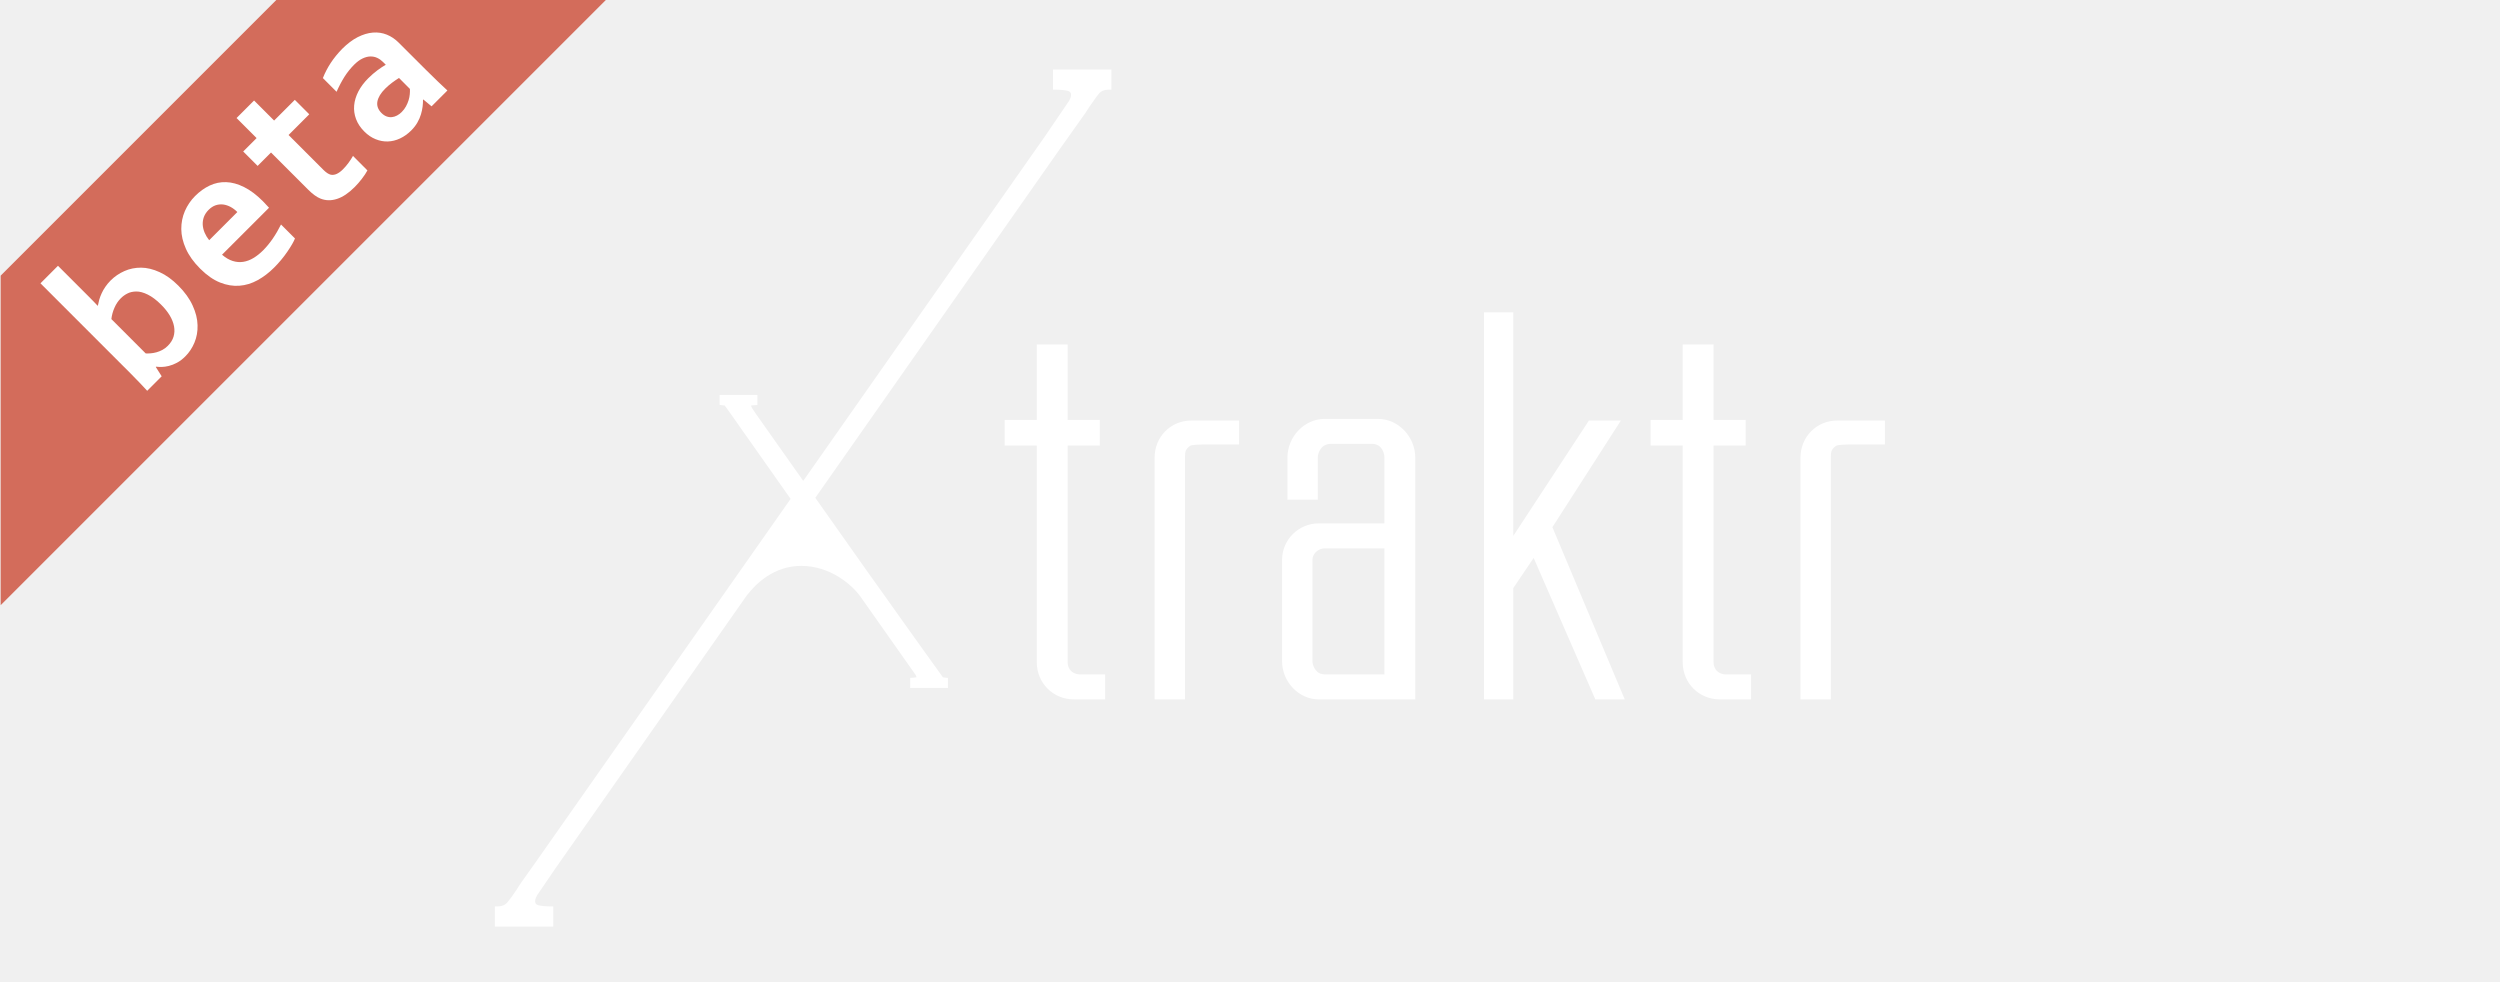
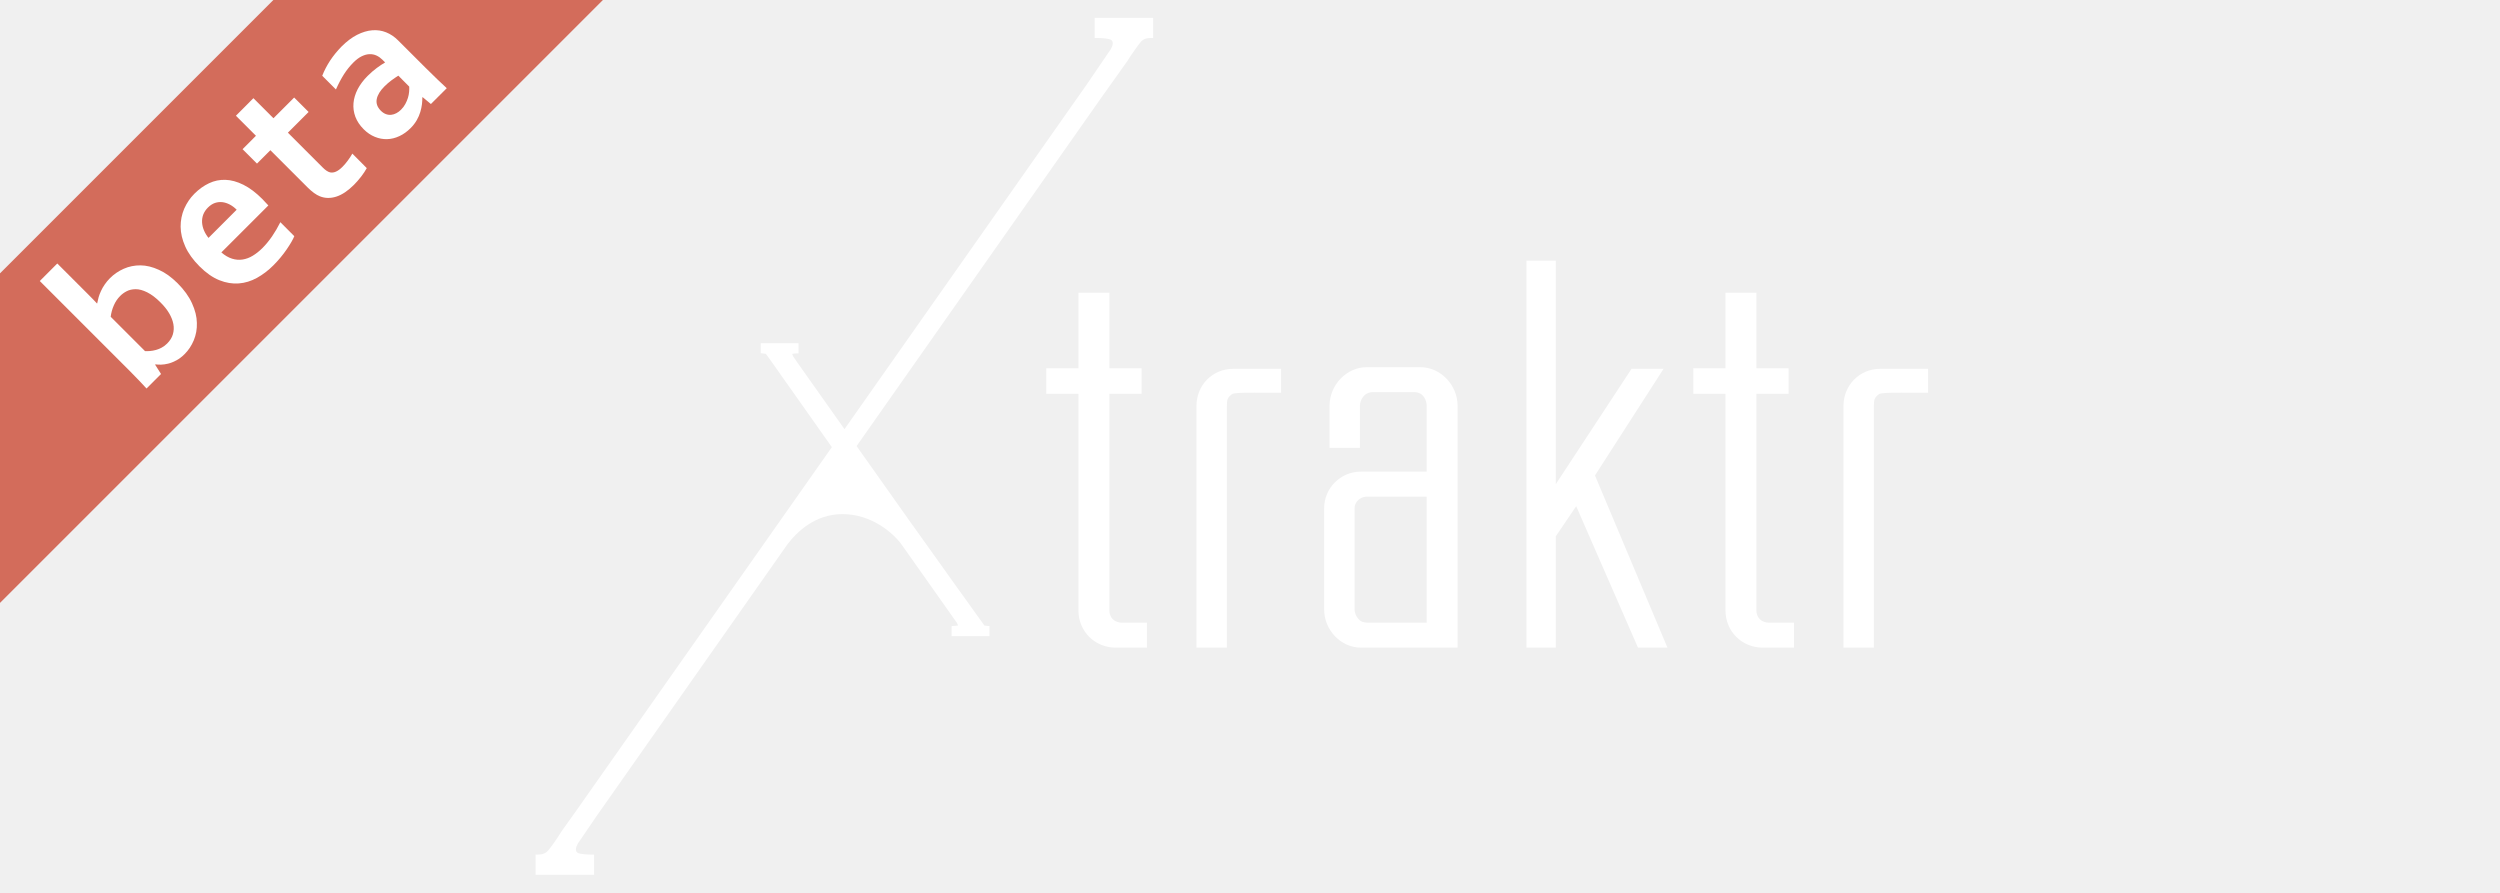
- <svg xmlns="http://www.w3.org/2000/svg" version="1.1" id="Layer_1" x="0px" y="0px" width="140.037px" height="55px" viewBox="124 -6 140.037 55" enable-background="new 124 -6 140.037 55" xml:space="preserve">
+ <svg xmlns="http://www.w3.org/2000/svg" version="1.1" id="Layer_1" x="0px" y="0px" width="140.037px" height="50px" viewBox="0 2.5 140.037 50" enable-background="new 0 2.5 140.037 50" xml:space="preserve">
  <g>
    <g>
-       <path fill="#FFFFFF" d="M184.233,31.729c-0.264-0.088-0.428-0.332-0.428-0.633v-12.14h1.801v-1.432h-1.801v-4.229h-1.73v4.229    h-1.799v1.432h1.799v12.14c0,1.166,0.914,2.08,2.08,2.08h1.75v-1.4h-1.449C184.378,31.775,184.321,31.758,184.233,31.729z" />
-       <path fill="#FFFFFF" d="M188.675,19.635v13.541h1.701V19.635c0-0.367,0.039-0.464,0.271-0.648c0.092-0.08,0.444-0.092,1.254-0.092    l1.504,0.002v-1.34h-2.681C189.575,17.557,188.675,18.469,188.675,19.635z" />
-       <path fill="#FFFFFF" d="M201.196,17.465h-3c-1.129,0-2.08,0.993-2.08,2.17v2.352h1.699v-2.352c0-0.312,0.205-0.638,0.463-0.724    c0.078-0.025,0.14-0.048,0.217-0.048h2.4c0.077,0,0.141,0.021,0.221,0.049c0.244,0.08,0.431,0.393,0.431,0.723v3.682h-3.681    c-1.131,0-2.051,0.918-2.051,2.048v5.67c0,1.16,0.938,2.141,2.051,2.141h5.41v-13.54    C203.276,18.459,202.323,17.465,201.196,17.465z M197.517,25.365c0-0.307,0.225-0.527,0.467-0.611    c0.086-0.023,0.144-0.037,0.213-0.037h3.351v7.059h-3.351c-0.069,0-0.129-0.016-0.244-0.045c-0.231-0.084-0.436-0.41-0.436-0.693    V25.365z" />
-       <polygon fill="#FFFFFF" points="214.793,17.557 213.002,17.557 208.767,24.018 208.767,11.497 207.127,11.497 207.127,33.176     208.767,33.176 208.767,26.941 209.907,25.252 213.362,33.176 215.01,33.176 210.957,23.53   " />
-       <path fill="#FFFFFF" d="M220.413,31.729c-0.264-0.088-0.428-0.332-0.428-0.633v-12.14h1.799v-1.432h-1.799v-4.229h-1.729v4.229    h-1.799v1.432h1.799v12.14c0,1.166,0.914,2.08,2.08,2.08h1.75v-1.4h-1.449C220.557,31.775,220.502,31.758,220.413,31.729z" />
-       <path fill="#FFFFFF" d="M226.905,17.557c-1.149,0-2.051,0.912-2.051,2.078v13.541h1.7V19.635c0-0.367,0.039-0.464,0.271-0.648    c0.092-0.08,0.445-0.092,1.254-0.092l1.504,0.002v-1.34H226.905z" />
+       <path fill="#FFFFFF" d="M62.571,37.329c-0.265-0.088-0.429-0.332-0.429-0.633V24.559h1.804v-1.432h-1.804v-4.229h-1.733v4.229    h-1.802v1.432h1.802v12.138c0,1.166,0.916,2.08,2.084,2.08h1.753v-1.4h-1.452C62.715,37.376,62.659,37.358,62.571,37.329z" />
+       <path fill="#FFFFFF" d="M67.02,25.237v13.539h1.704V25.237c0-0.367,0.039-0.464,0.272-0.648c0.092-0.08,0.444-0.092,1.256-0.092    l1.507,0.002V23.16h-2.687C67.922,23.16,67.02,24.071,67.02,25.237z" />
+       <path fill="#FFFFFF" d="M79.563,23.068h-3.005c-1.131,0-2.084,0.993-2.084,2.169v2.352h1.702v-2.352    c0-0.312,0.205-0.638,0.464-0.724c0.078-0.025,0.14-0.048,0.217-0.048h2.404c0.077,0,0.142,0.021,0.222,0.049    c0.244,0.08,0.432,0.393,0.432,0.723v3.681h-3.688c-1.133,0-2.055,0.919-2.055,2.049v5.669c0,1.16,0.939,2.141,2.055,2.141h5.42    V25.238C81.647,24.062,80.692,23.068,79.563,23.068z M75.877,30.967c0-0.308,0.227-0.527,0.468-0.611    c0.086-0.023,0.145-0.037,0.214-0.037h3.357v7.058h-3.357c-0.069,0-0.13-0.016-0.244-0.045c-0.231-0.084-0.438-0.41-0.438-0.693    V30.967L75.877,30.967z" />
+       <polygon fill="#FFFFFF" points="93.184,23.16 91.39,23.16 87.147,29.62 87.147,17.101 85.505,17.101 85.505,38.776 87.147,38.776     87.147,32.542 88.29,30.854 91.751,38.776 93.401,38.776 89.342,29.132   " />
+       <path fill="#FFFFFF" d="M98.814,37.329c-0.265-0.088-0.429-0.332-0.429-0.633V24.559h1.802v-1.432h-1.802v-4.229h-1.732v4.229    h-1.803v1.432h1.803v12.138c0,1.166,0.915,2.08,2.083,2.08h1.754v-1.4h-1.451C98.959,37.376,98.903,37.358,98.814,37.329z" />
+       <path fill="#FFFFFF" d="M105.317,23.16c-1.151,0-2.055,0.911-2.055,2.077v13.539h1.703V25.237c0-0.367,0.039-0.464,0.271-0.648    c0.092-0.08,0.446-0.092,1.256-0.092L108,24.5V23.16H105.317z" />
    </g>
-     <path fill="#FFFFFF" d="M182.983-2.107v1.129h0.125c0.371,0,0.596,0.042,0.697,0.067c0.096,0.024,0.154,0.071,0.178,0.141   c0.047,0.136-0.037,0.365-0.215,0.59l-1.242,1.826l-13.533,19.29l-2.648-3.75l-0.221-0.328c-0.047-0.097-0.056-0.133-0.059-0.137   c0.031-0.01,0.098-0.021,0.24-0.027l0.119-0.006v-0.567h-2.114v0.562l0.112,0.01c0.133,0.015,0.174,0.031,0.172,0.021   c0.053,0.064,0.41,0.568,0.759,1.064l-0.001,0.002l0.273,0.389c0.028,0.039,0.058,0.08,0.084,0.118l0.1,0.142v-0.001l2.477,3.517   L153.99,42.318l-0.817,1.15c-0.401,0.645-0.621,0.914-0.752,1.076c-0.127,0.154-0.314,0.229-0.576,0.229h-0.125v1.129h3.271v-1.129   h-0.125c-0.375,0-0.601-0.041-0.7-0.064c-0.097-0.025-0.154-0.07-0.178-0.143c-0.046-0.137,0.037-0.363,0.216-0.59l0.884-1.299   l10.732-15.309c0.527-0.689,1.538-1.67,3.061-1.67c1.629,0,2.83,1.055,3.297,1.693l3.105,4.406   c0.047,0.096,0.057,0.133,0.061,0.137c-0.047,0.014-0.129,0.023-0.242,0.029l-0.119,0.006v0.566h2.117v-0.562l-0.112-0.01   c-0.121-0.012-0.17-0.031-0.17-0.021c-0.162-0.211-2.665-3.725-3.983-5.578l-0.046-0.062h-0.001l-3.119-4.417l13.799-19.683h0.002   l1.33-1.875c0.078-0.125,0.145-0.227,0.209-0.325l0.389-0.554c0.061-0.079,0.115-0.147,0.156-0.198   c0.123-0.154,0.311-0.229,0.574-0.229h0.125v-1.128H182.983z" />
+     <path fill="#FFFFFF" d="M61.318,3.5v1.128h0.125c0.372,0,0.597,0.042,0.698,0.067c0.096,0.024,0.154,0.071,0.178,0.141   c0.047,0.136-0.037,0.365-0.215,0.59l-1.244,1.826L47.304,26.538l-2.653-3.749l-0.221-0.328c-0.047-0.097-0.057-0.133-0.059-0.137   c0.031-0.01,0.098-0.021,0.24-0.027l0.119-0.006v-0.567h-2.118v0.562l0.113,0.01c0.134,0.015,0.175,0.031,0.173,0.021   c0.053,0.064,0.41,0.568,0.759,1.064v0.002l0.273,0.389c0.028,0.039,0.058,0.08,0.084,0.118l0.101,0.142v-0.001l2.481,3.516   l-14.321,20.37l-0.819,1.148c-0.401,0.646-0.622,0.914-0.753,1.076c-0.127,0.153-0.315,0.229-0.578,0.229H30V51.5h3.277v-1.129   h-0.125c-0.375,0-0.603-0.041-0.701-0.064c-0.097-0.025-0.154-0.069-0.179-0.142c-0.045-0.137,0.037-0.363,0.217-0.59l0.885-1.301   l10.75-15.306c0.528-0.688,1.542-1.67,3.067-1.67c1.632,0,2.835,1.055,3.304,1.693l3.11,4.405c0.047,0.096,0.057,0.133,0.062,0.137   c-0.048,0.014-0.13,0.023-0.243,0.029l-0.119,0.006v0.566h2.121v-0.562l-0.113-0.01c-0.121-0.012-0.17-0.031-0.17-0.021   c-0.161-0.211-2.668-3.724-3.989-5.577l-0.046-0.062h-0.001l-3.125-4.415L61.804,7.808h0.002l1.333-1.875   c0.078-0.125,0.145-0.227,0.209-0.325l0.389-0.554c0.062-0.079,0.116-0.147,0.157-0.198c0.123-0.154,0.312-0.229,0.575-0.229h0.125   V3.5H61.318z" />
  </g>
-   <polygon fill="#D36C5B" points="157.954,-6.017 124.037,27.9 124.037,9.441 139.495,-6.017 " />
+   <polygon fill="#D36C5B" points="33.917,2.354 0,36.271 0,17.812 15.458,2.354 " />
  <g>
    <g>
-       <path fill="#FFFFFF" d="M133.987,9.998c0.362,0.362,0.631,0.734,0.805,1.119c0.175,0.384,0.267,0.75,0.274,1.099    c0.011,0.351-0.049,0.675-0.174,0.976c-0.125,0.299-0.297,0.558-0.512,0.771c-0.152,0.152-0.308,0.271-0.467,0.355    c-0.158,0.084-0.311,0.145-0.457,0.18s-0.279,0.055-0.402,0.057c-0.123,0-0.228-0.004-0.31-0.016l-0.017,0.018l0.33,0.521    l-0.812,0.813c-0.112-0.125-0.254-0.277-0.426-0.455c-0.173-0.182-0.336-0.35-0.493-0.506l-5.059-5.06l0.98-0.982l1.67,1.67    c0.119,0.118,0.229,0.229,0.328,0.332c0.1,0.102,0.175,0.182,0.227,0.239l0.01-0.008c0.02-0.106,0.046-0.219,0.078-0.335    c0.033-0.116,0.078-0.235,0.134-0.356c0.055-0.121,0.123-0.242,0.207-0.363c0.082-0.122,0.18-0.239,0.293-0.354    c0.225-0.224,0.481-0.399,0.774-0.529s0.605-0.193,0.938-0.191c0.331,0.003,0.676,0.087,1.033,0.251    C133.301,9.406,133.646,9.658,133.987,9.998z M133.021,11.062c-0.25-0.251-0.498-0.438-0.738-0.558    c-0.242-0.12-0.459-0.179-0.653-0.176c-0.192,0.003-0.358,0.041-0.497,0.114c-0.142,0.073-0.263,0.162-0.367,0.267    c-0.145,0.145-0.263,0.319-0.353,0.526c-0.092,0.208-0.149,0.42-0.175,0.638l1.923,1.924c0.082,0.004,0.177,0.004,0.28-0.006    c0.105-0.009,0.214-0.027,0.324-0.058c0.109-0.03,0.22-0.074,0.328-0.131c0.109-0.058,0.211-0.134,0.305-0.228    c0.16-0.16,0.269-0.332,0.324-0.518c0.055-0.186,0.064-0.375,0.027-0.576c-0.037-0.199-0.117-0.402-0.24-0.609    C133.387,11.467,133.225,11.264,133.021,11.062z" />
-       <path fill="#FFFFFF" d="M138.738,8.024c0.189-0.19,0.369-0.409,0.538-0.654c0.169-0.246,0.323-0.511,0.465-0.795l0.782,0.783    c-0.071,0.182-0.215,0.43-0.428,0.742c-0.213,0.312-0.459,0.608-0.742,0.891c-0.282,0.284-0.59,0.518-0.918,0.701    c-0.33,0.182-0.67,0.287-1.023,0.313c-0.354,0.027-0.716-0.031-1.087-0.18c-0.372-0.148-0.743-0.407-1.113-0.777    c-0.364-0.364-0.631-0.735-0.799-1.114c-0.169-0.378-0.255-0.746-0.258-1.103c-0.002-0.355,0.065-0.692,0.202-1.011    c0.14-0.318,0.328-0.598,0.572-0.841c0.254-0.254,0.527-0.449,0.818-0.586c0.291-0.138,0.598-0.201,0.92-0.19    c0.321,0.009,0.656,0.102,1.004,0.275s0.7,0.438,1.057,0.795c0.137,0.141,0.248,0.262,0.341,0.364l-2.632,2.631    c0.199,0.171,0.398,0.288,0.6,0.351c0.2,0.062,0.396,0.078,0.591,0.047s0.384-0.101,0.569-0.213    C138.385,8.34,138.562,8.198,138.738,8.024z M135.684,5.756c-0.125,0.125-0.211,0.259-0.264,0.4    c-0.051,0.143-0.072,0.288-0.064,0.438c0.01,0.149,0.046,0.297,0.108,0.443c0.063,0.147,0.147,0.286,0.253,0.419l1.578-1.579    c-0.119-0.119-0.246-0.215-0.383-0.288c-0.137-0.072-0.275-0.117-0.416-0.135c-0.143-0.016-0.281-0.001-0.419,0.045    C135.939,5.546,135.809,5.632,135.684,5.756z" />
-       <path fill="#FFFFFF" d="M144.581,3.546c-0.076,0.145-0.183,0.302-0.315,0.475s-0.269,0.324-0.4,0.458    c-0.336,0.337-0.666,0.559-0.99,0.663c-0.322,0.104-0.631,0.1-0.924-0.018c-0.209-0.083-0.439-0.25-0.691-0.501l-2.08-2.08    l-0.75,0.75l-0.808-0.808l0.75-0.75l-1.122-1.123l0.98-0.982l1.123,1.123l1.16-1.16l0.809,0.809l-1.16,1.16l1.951,1.951    c0.154,0.154,0.293,0.245,0.414,0.273c0.211,0.044,0.438-0.057,0.684-0.303c0.113-0.113,0.217-0.235,0.311-0.364    c0.095-0.13,0.179-0.259,0.25-0.385L144.581,3.546z" />
-       <path fill="#FFFFFF" d="M147.711-0.428l-0.017,0.017c0.003,0.113-0.005,0.239-0.021,0.377c-0.017,0.14-0.048,0.284-0.093,0.438    c-0.046,0.154-0.113,0.308-0.201,0.462c-0.089,0.154-0.203,0.302-0.344,0.443c-0.191,0.189-0.398,0.339-0.624,0.445    s-0.452,0.163-0.685,0.17c-0.229,0.008-0.459-0.034-0.686-0.127c-0.227-0.091-0.438-0.233-0.634-0.431    c-0.216-0.215-0.369-0.448-0.463-0.698c-0.093-0.25-0.128-0.505-0.105-0.765c0.023-0.26,0.103-0.52,0.234-0.777    c0.135-0.258,0.319-0.506,0.557-0.744c0.175-0.174,0.347-0.322,0.515-0.447c0.17-0.124,0.324-0.228,0.465-0.308l-0.161-0.161    c-0.095-0.094-0.2-0.168-0.319-0.224s-0.246-0.082-0.385-0.079c-0.139,0.002-0.284,0.041-0.438,0.114    c-0.154,0.073-0.312,0.19-0.476,0.354c-0.198,0.199-0.375,0.42-0.53,0.663c-0.154,0.244-0.304,0.525-0.447,0.847l-0.767-0.768    c0.113-0.29,0.261-0.572,0.438-0.845c0.18-0.273,0.394-0.536,0.639-0.788c0.292-0.292,0.585-0.513,0.876-0.661    c0.291-0.146,0.574-0.233,0.849-0.254c0.272-0.022,0.531,0.016,0.776,0.114c0.244,0.098,0.468,0.248,0.668,0.449l1.515,1.513    c0.265,0.265,0.494,0.49,0.69,0.675c0.194,0.185,0.371,0.349,0.524,0.493l-0.887,0.887L147.711-0.428z M146.35-1.633    c-0.117,0.072-0.244,0.16-0.385,0.263c-0.14,0.104-0.271,0.219-0.396,0.343c-0.24,0.239-0.384,0.478-0.429,0.712    c-0.043,0.234,0.033,0.449,0.229,0.646c0.092,0.091,0.187,0.155,0.286,0.191c0.099,0.036,0.197,0.049,0.296,0.039    c0.099-0.011,0.194-0.039,0.288-0.09c0.094-0.05,0.181-0.114,0.261-0.194c0.101-0.101,0.181-0.207,0.242-0.321    c0.062-0.115,0.11-0.229,0.146-0.344c0.034-0.114,0.058-0.228,0.066-0.335c0.01-0.109,0.012-0.208,0.007-0.296L146.35-1.633z" />
+       <path fill="#FFFFFF" d="M9.95,18.369c0.361,0.362,0.631,0.734,0.805,1.119c0.175,0.384,0.268,0.75,0.273,1.099    c0.012,0.351-0.049,0.675-0.174,0.976c-0.125,0.299-0.297,0.558-0.512,0.771c-0.152,0.152-0.309,0.271-0.467,0.355    s-0.311,0.145-0.457,0.18s-0.279,0.055-0.402,0.057c-0.123,0-0.228-0.004-0.31-0.016L8.69,22.928l0.33,0.521l-0.812,0.813    c-0.112-0.125-0.254-0.277-0.426-0.455c-0.174-0.182-0.336-0.35-0.493-0.506l-5.06-5.06l0.98-0.982l1.67,1.67    c0.119,0.118,0.229,0.229,0.328,0.332c0.1,0.102,0.175,0.182,0.227,0.239l0.01-0.008c0.021-0.106,0.047-0.219,0.078-0.335    c0.033-0.116,0.078-0.235,0.135-0.356c0.055-0.121,0.123-0.242,0.207-0.363c0.082-0.122,0.18-0.239,0.293-0.354    c0.225-0.224,0.48-0.399,0.773-0.529s0.605-0.193,0.938-0.191c0.331,0.003,0.676,0.087,1.032,0.251    C9.264,17.777,9.608,18.029,9.95,18.369z M8.983,19.433c-0.25-0.251-0.498-0.438-0.737-0.558c-0.242-0.12-0.459-0.179-0.653-0.176    c-0.191,0.003-0.357,0.041-0.497,0.114c-0.142,0.073-0.263,0.162-0.366,0.267c-0.146,0.145-0.264,0.319-0.354,0.526    c-0.092,0.208-0.148,0.42-0.176,0.638l1.924,1.924c0.082,0.004,0.177,0.004,0.279-0.006c0.105-0.009,0.215-0.027,0.324-0.058    c0.109-0.03,0.221-0.074,0.328-0.131c0.109-0.058,0.211-0.134,0.305-0.228c0.16-0.16,0.27-0.332,0.324-0.518    s0.064-0.375,0.027-0.576c-0.037-0.199-0.117-0.402-0.24-0.609C9.351,19.837,9.188,19.635,8.983,19.433z" />
+       <path fill="#FFFFFF" d="M14.7,16.395c0.189-0.19,0.369-0.409,0.539-0.654c0.168-0.246,0.322-0.511,0.465-0.795l0.781,0.783    c-0.07,0.182-0.215,0.43-0.428,0.742s-0.459,0.608-0.742,0.891c-0.281,0.284-0.59,0.518-0.918,0.701    c-0.33,0.182-0.67,0.287-1.022,0.313c-0.354,0.027-0.716-0.031-1.087-0.18c-0.372-0.148-0.743-0.407-1.113-0.777    c-0.363-0.364-0.631-0.735-0.799-1.114c-0.169-0.378-0.255-0.746-0.258-1.103c-0.002-0.355,0.064-0.692,0.201-1.011    c0.141-0.318,0.328-0.598,0.572-0.841c0.254-0.254,0.527-0.449,0.818-0.586c0.291-0.138,0.598-0.201,0.92-0.19    c0.32,0.009,0.656,0.102,1.004,0.275s0.7,0.438,1.057,0.795c0.138,0.141,0.248,0.262,0.342,0.364l-2.633,2.631    c0.199,0.171,0.398,0.288,0.601,0.351c0.2,0.062,0.396,0.078,0.591,0.047c0.195-0.031,0.385-0.101,0.568-0.213    C14.348,16.71,14.524,16.569,14.7,16.395z M11.647,14.126c-0.125,0.125-0.211,0.259-0.265,0.4    c-0.051,0.143-0.071,0.288-0.063,0.438c0.01,0.149,0.045,0.297,0.107,0.443c0.062,0.147,0.146,0.286,0.253,0.419l1.578-1.579    c-0.119-0.119-0.246-0.215-0.383-0.288c-0.138-0.072-0.274-0.117-0.416-0.135c-0.144-0.016-0.281-0.001-0.419,0.045    C11.901,13.917,11.772,14.002,11.647,14.126z" />
+       <path fill="#FFFFFF" d="M20.544,11.917c-0.076,0.145-0.184,0.302-0.314,0.475c-0.133,0.173-0.27,0.324-0.4,0.458    c-0.336,0.337-0.666,0.559-0.99,0.663c-0.322,0.104-0.631,0.1-0.924-0.018c-0.209-0.083-0.439-0.25-0.691-0.501l-2.08-2.08    l-0.75,0.75l-0.808-0.808l0.75-0.75l-1.122-1.123L14.194,8l1.123,1.123l1.16-1.16l0.809,0.809l-1.16,1.16l1.951,1.951    c0.154,0.154,0.293,0.245,0.414,0.273c0.211,0.044,0.438-0.057,0.684-0.303c0.113-0.113,0.217-0.235,0.311-0.364    c0.096-0.13,0.18-0.259,0.25-0.385L20.544,11.917z" />
+       <path fill="#FFFFFF" d="M23.674,7.942l-0.017,0.017c0.002,0.113-0.006,0.239-0.021,0.377c-0.017,0.14-0.048,0.284-0.093,0.438    c-0.046,0.154-0.113,0.308-0.201,0.462c-0.089,0.154-0.203,0.302-0.344,0.443c-0.19,0.189-0.397,0.339-0.624,0.445    s-0.452,0.163-0.686,0.17c-0.229,0.008-0.459-0.034-0.686-0.127c-0.227-0.091-0.438-0.233-0.634-0.431    C20.153,9.521,20,9.289,19.905,9.039c-0.092-0.25-0.127-0.505-0.104-0.765c0.022-0.26,0.103-0.52,0.233-0.777    c0.136-0.258,0.32-0.506,0.558-0.744c0.175-0.174,0.347-0.322,0.515-0.447c0.17-0.124,0.324-0.228,0.465-0.308l-0.16-0.161    c-0.096-0.094-0.2-0.168-0.319-0.224c-0.119-0.056-0.246-0.082-0.385-0.079c-0.14,0.002-0.284,0.041-0.438,0.114    c-0.154,0.073-0.312,0.19-0.476,0.354c-0.198,0.199-0.375,0.42-0.53,0.663c-0.154,0.244-0.304,0.525-0.447,0.847l-0.767-0.768    c0.113-0.29,0.261-0.572,0.438-0.845c0.18-0.273,0.394-0.536,0.639-0.788c0.292-0.292,0.585-0.513,0.876-0.661    c0.291-0.146,0.574-0.233,0.849-0.254c0.272-0.022,0.531,0.016,0.776,0.114c0.244,0.098,0.468,0.248,0.668,0.449l1.515,1.513    c0.266,0.265,0.494,0.49,0.69,0.675c0.194,0.185,0.371,0.349,0.524,0.493l-0.888,0.887L23.674,7.942z M22.313,6.738    C22.196,6.81,22.069,6.897,21.928,7c-0.14,0.104-0.271,0.219-0.396,0.343c-0.24,0.239-0.385,0.478-0.43,0.712    c-0.043,0.234,0.033,0.449,0.229,0.646c0.092,0.091,0.187,0.155,0.286,0.191c0.099,0.036,0.197,0.049,0.296,0.039    c0.099-0.011,0.194-0.039,0.288-0.09c0.094-0.05,0.181-0.114,0.261-0.194c0.101-0.101,0.181-0.207,0.242-0.321    c0.062-0.115,0.11-0.229,0.146-0.344c0.034-0.114,0.059-0.228,0.066-0.335c0.01-0.109,0.012-0.208,0.007-0.296L22.313,6.738z" />
    </g>
  </g>
</svg>
